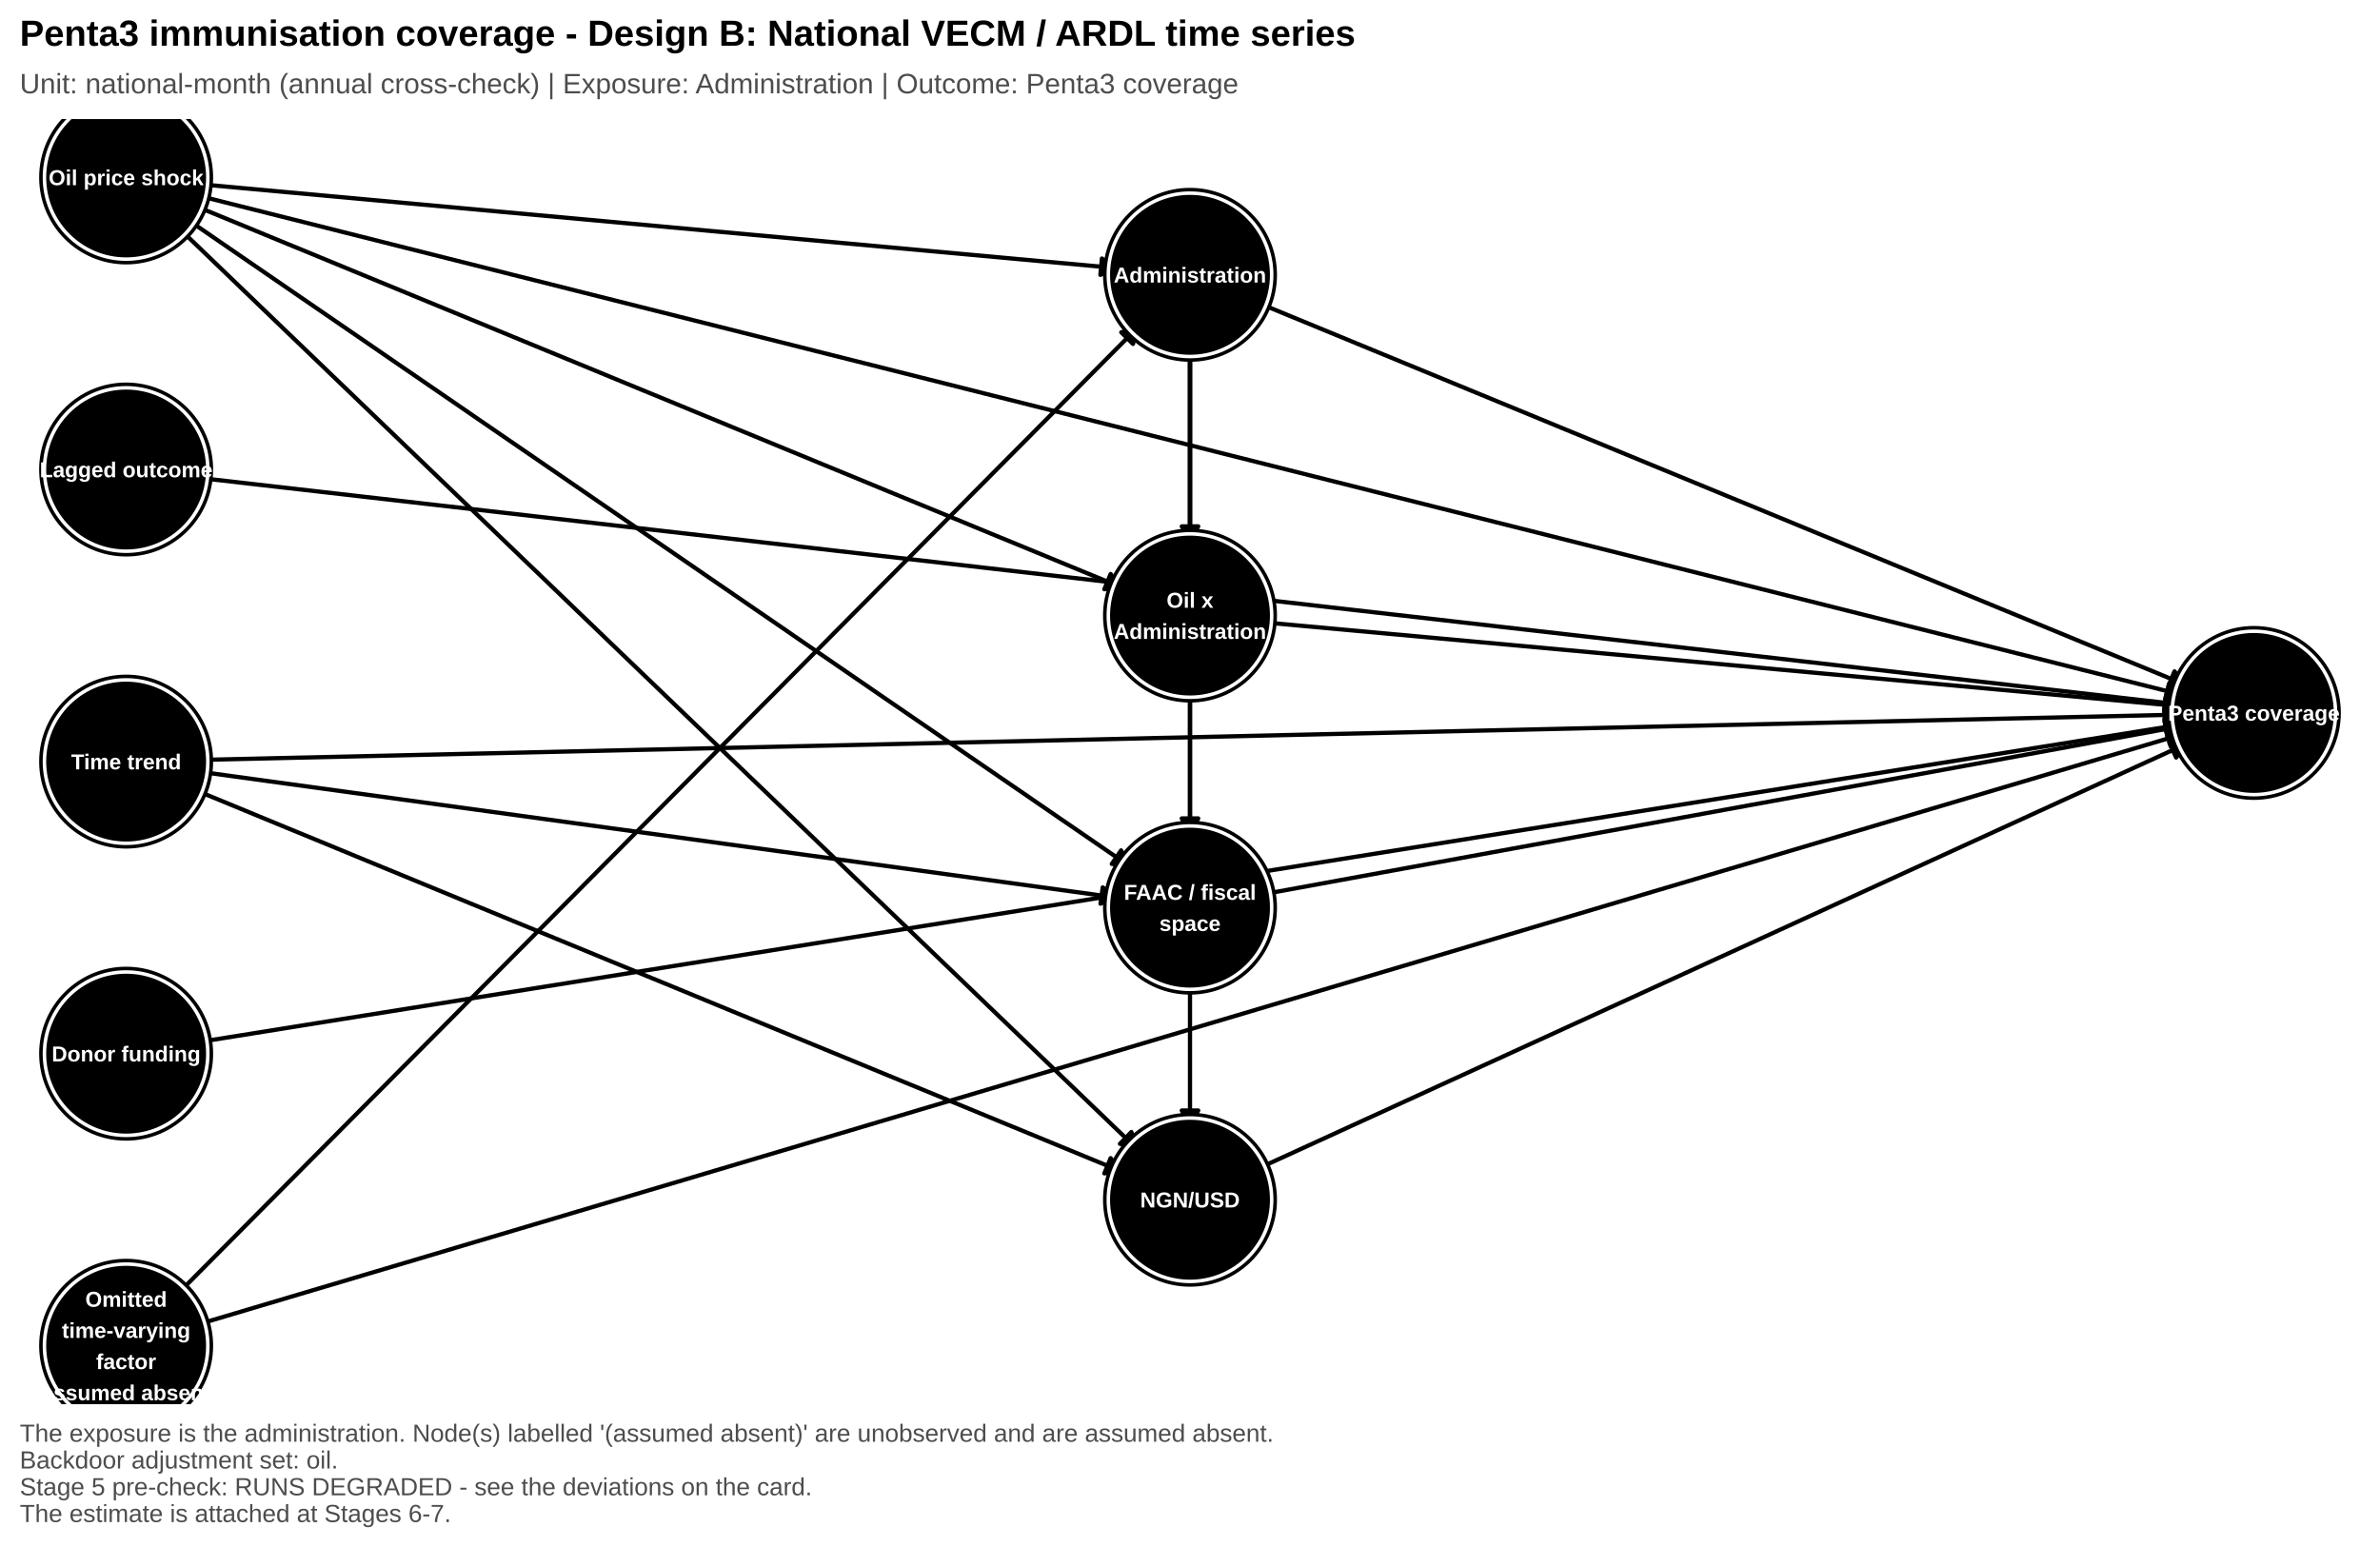
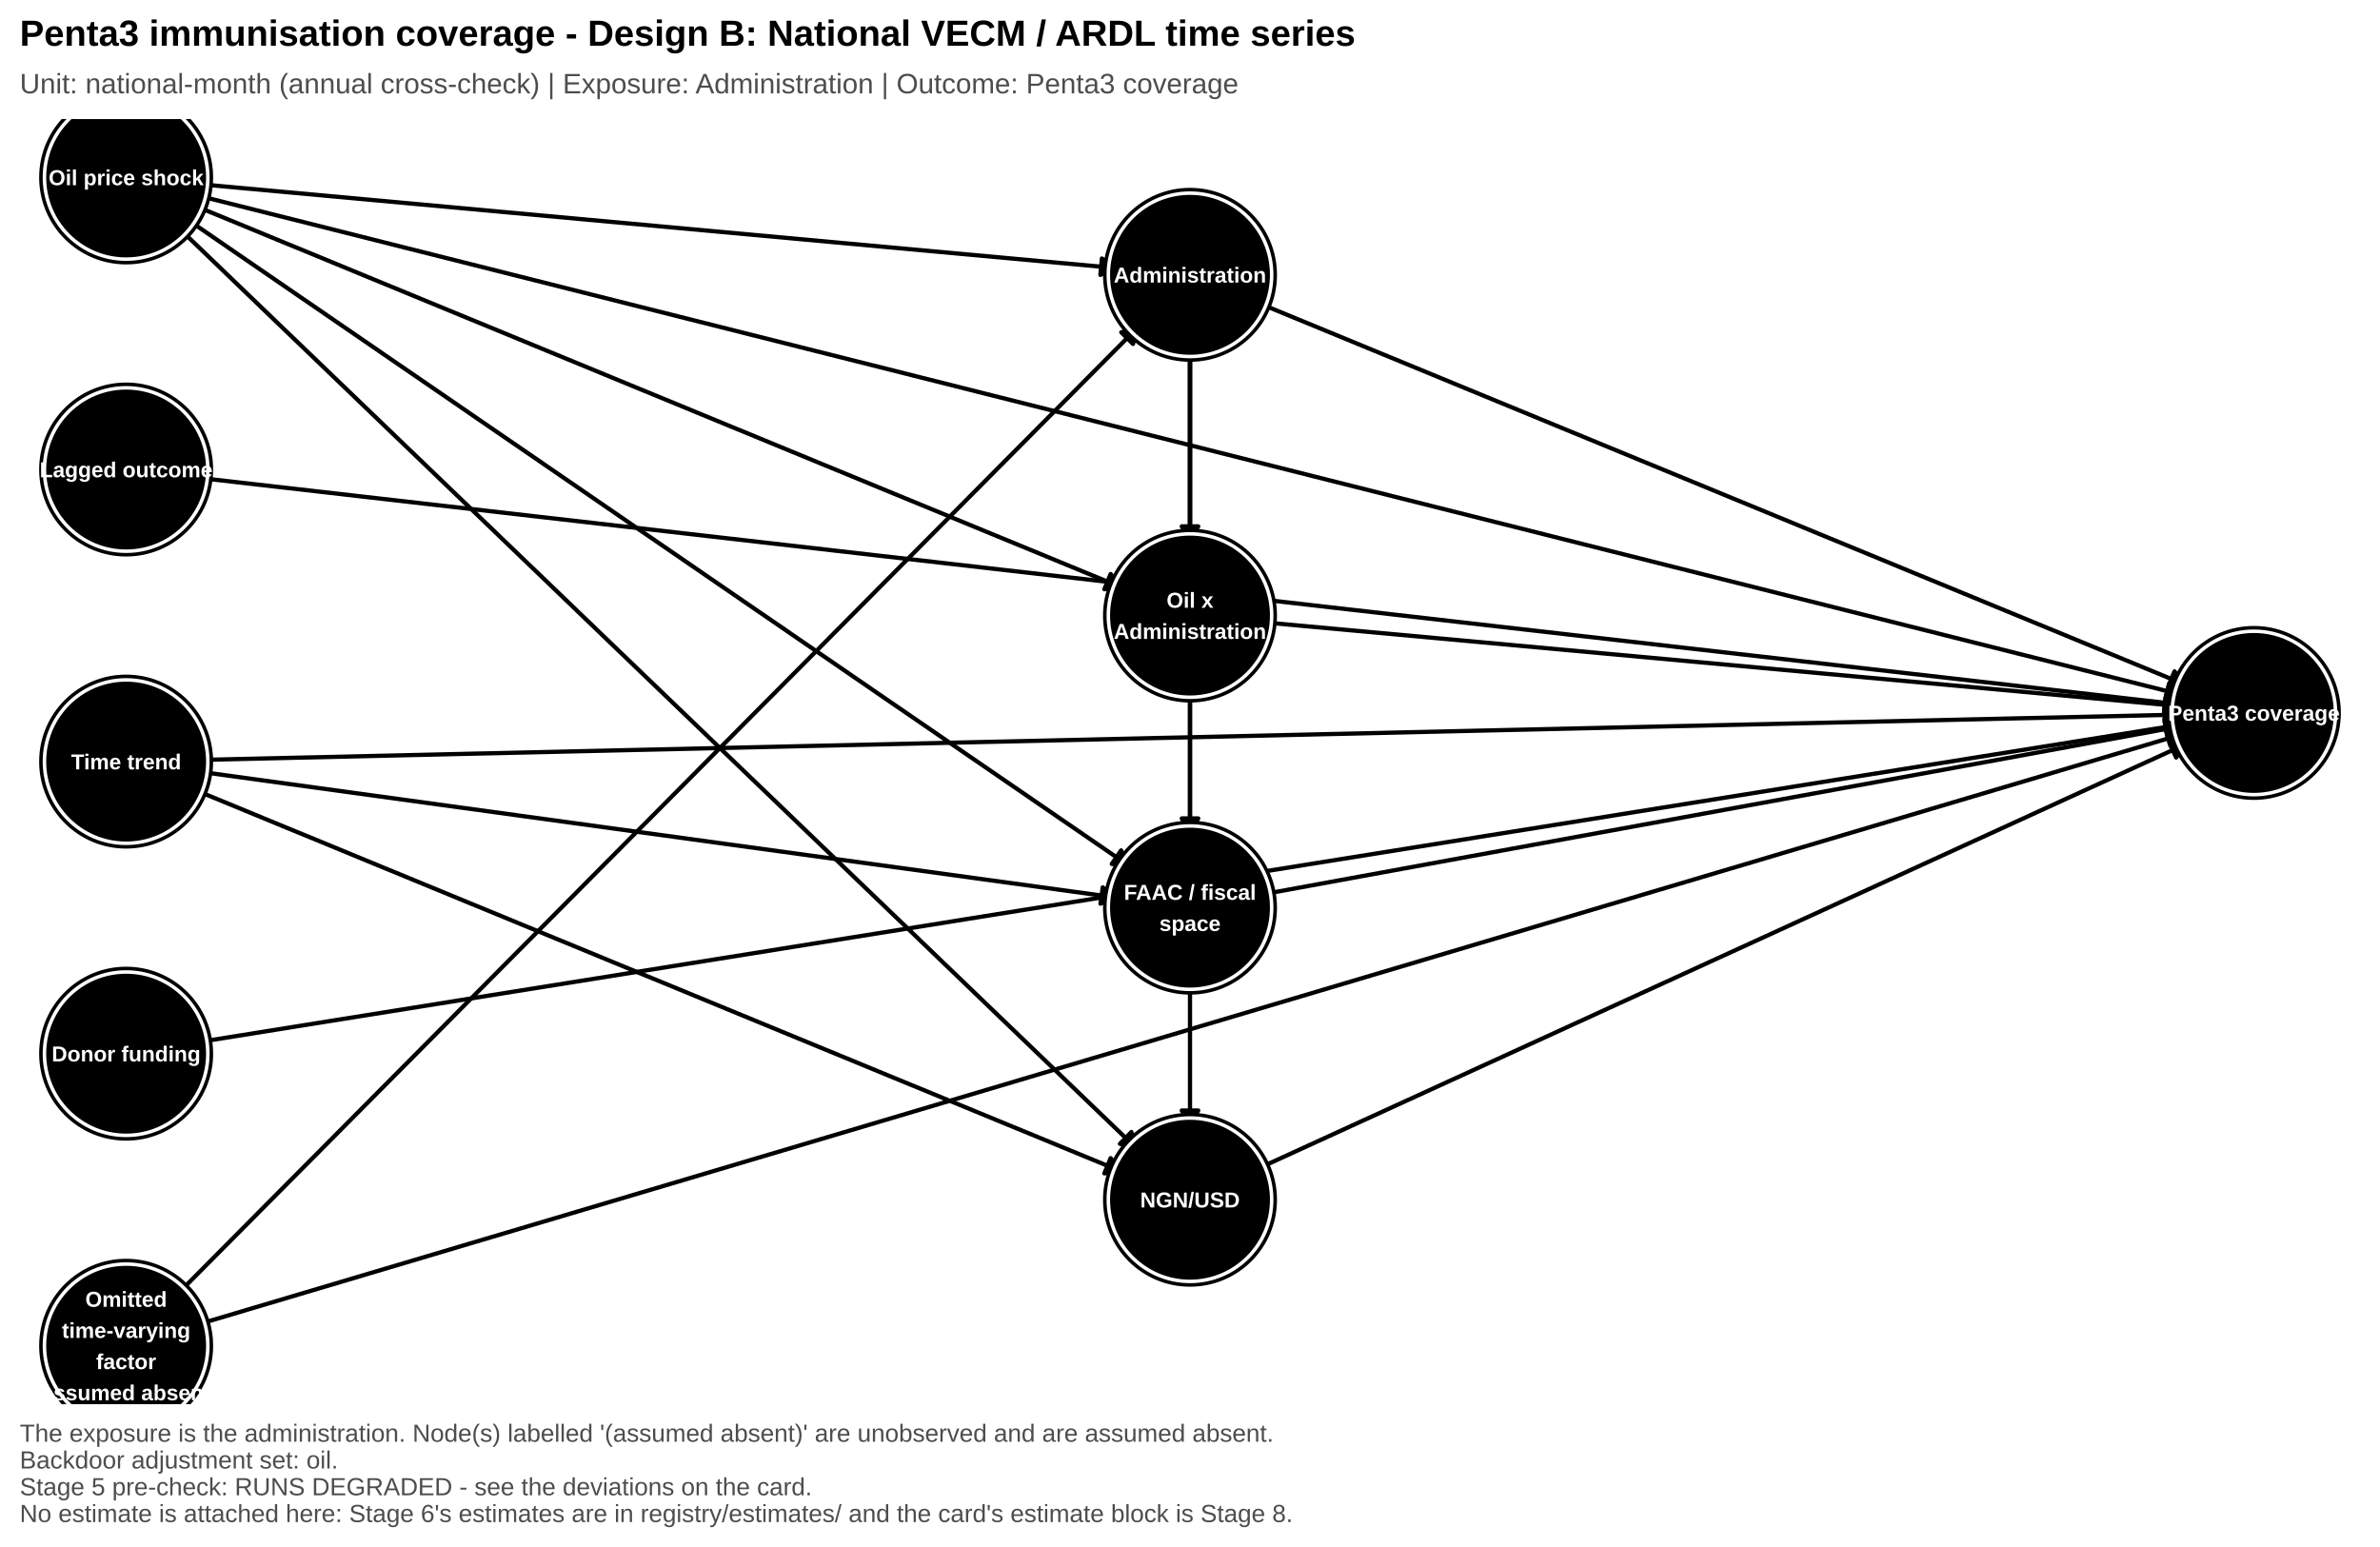
<svg xmlns="http://www.w3.org/2000/svg" width="720.00pt" height="468.00pt" viewBox="0 0 720.00 468.00">
  <g class="svglite">
    <defs>
      <style type="text/css">
    .svglite line, .svglite polyline, .svglite polygon, .svglite path, .svglite rect, .svglite circle {
      fill: none;
      stroke: #000000;
      stroke-linecap: round;
      stroke-linejoin: round;
      stroke-miterlimit: 10.00;
    }
    .svglite text {
      white-space: pre;
    }
    .svglite g.glyphgroup path {
      fill: inherit;
      stroke: none;
    }
  </style>
    </defs>
    <rect width="100%" height="100%" style="stroke: none; fill: #FFFFFF;" />
    <defs>
      <clipPath id="cpMC4wMHw3MjAuMDB8MC4wMHw0NjguMDA=">
        <rect x="0.00" y="0.00" width="720.00" height="468.00" />
      </clipPath>
    </defs>
    <g clip-path="url(#cpMC4wMHw3MjAuMDB8MC4wMHw0NjguMDA=)">
      <rect x="0.00" y="-0" width="720.00" height="468.00" style="stroke-width: 1.16; stroke: none; fill: #FFFFFF;" />
    </g>
    <defs>
      <clipPath id="cpNS45OHw3MTQuMDJ8MzYuMDF8NDI0Ljgw">
        <rect x="5.98" y="36.01" width="708.04" height="388.78" />
      </clipPath>
    </defs>
    <g clip-path="url(#cpNS45OHw3MTQuMDJ8MzYuMDF8NDI0Ljgw)">
      <polyline points="380.97,91.77 382.76,92.51 386.01,93.85 389.26,95.19 392.51,96.53 395.76,97.86 399.01,99.20 402.26,100.54 405.51,101.88 408.76,103.22 412.01,104.56 415.27,105.90 418.52,107.24 421.77,108.57 425.02,109.91 428.27,111.25 431.52,112.59 434.77,113.93 438.02,115.27 441.27,116.61 444.52,117.95 447.77,119.28 451.03,120.62 454.28,121.96 457.53,123.30 460.78,124.64 464.03,125.98 467.28,127.32 470.53,128.66 473.78,130.00 477.03,131.33 480.28,132.67 483.53,134.01 486.78,135.35 490.04,136.69 493.29,138.03 496.54,139.37 499.79,140.71 503.04,142.04 506.29,143.38 509.54,144.72 512.79,146.06 516.04,147.40 519.29,148.74 522.54,150.08 525.80,151.42 529.05,152.75 532.30,154.09 535.55,155.43 538.80,156.77 542.05,158.11 545.30,159.45 548.55,160.79 551.80,162.13 555.05,163.46 558.30,164.80 561.56,166.14 564.81,167.48 568.06,168.82 571.31,170.16 574.56,171.50 577.81,172.84 581.06,174.18 584.31,175.51 587.56,176.85 590.81,178.19 594.06,179.53 597.32,180.87 600.57,182.21 603.82,183.55 607.07,184.89 610.32,186.22 613.57,187.56 616.82,188.90 620.07,190.24 623.32,191.58 626.57,192.92 629.82,194.26 633.08,195.60 636.33,196.93 639.58,198.27 642.83,199.61 646.08,200.95 649.33,202.29 652.58,203.63 655.83,204.97 659.08,206.31 660.87,207.04 " style="stroke-width: 1.28; stroke-linecap: butt;" />
      <polygon points="655.93,207.70 660.87,207.04 657.83,203.10 " style="stroke-width: 1.28; stroke-linecap: butt; fill: #000000;" />
      <polyline points="360.00,105.81 360.00,106.34 360.00,108.28 360.00,110.21 360.00,112.14 360.00,114.08 360.00,116.01 360.00,117.95 360.00,119.88 360.00,121.81 360.00,123.75 360.00,125.68 360.00,127.62 360.00,129.55 360.00,131.48 360.00,133.42 360.00,135.35 360.00,137.28 360.00,139.22 360.00,141.15 360.00,143.09 360.00,145.02 360.00,146.95 360.00,148.89 360.00,150.82 360.00,152.75 360.00,154.69 360.00,156.62 360.00,158.56 360.00,160.49 360.00,162.42 360.00,164.36 360.00,166.29 360.00,168.22 360.00,170.16 360.00,172.09 360.00,174.03 360.00,175.96 360.00,177.89 360.00,179.83 360.00,181.76 360.00,183.70 360.00,185.63 360.00,187.56 360.00,189.50 360.00,191.43 360.00,193.36 360.00,195.30 360.00,197.23 360.00,199.17 360.00,201.10 360.00,203.03 360.00,204.97 360.00,206.90 360.00,208.83 360.00,210.77 360.00,212.70 360.00,214.64 360.00,216.57 360.00,218.50 360.00,220.44 360.00,222.37 360.00,224.31 360.00,226.24 360.00,228.17 360.00,230.11 360.00,232.04 360.00,233.97 360.00,235.91 360.00,237.84 360.00,239.78 360.00,241.71 360.00,243.64 360.00,245.58 360.00,247.51 360.00,249.44 360.00,251.38 360.00,251.91 " style="stroke-width: 1.28; stroke-linecap: butt;" />
      <polygon points="357.51,247.59 360.00,251.91 362.49,247.59 " style="stroke-width: 1.28; stroke-linecap: butt; fill: #000000;" />
      <polyline points="360.00,105.81 360.00,108.57 360.00,111.40 360.00,114.23 360.00,117.05 360.00,119.88 360.00,122.71 360.00,125.53 360.00,128.36 360.00,131.19 360.00,134.01 360.00,136.84 360.00,139.66 360.00,142.49 360.00,145.32 360.00,148.14 360.00,150.97 360.00,153.80 360.00,156.62 360.00,159.45 360.00,162.27 360.00,165.10 360.00,167.93 360.00,170.75 360.00,173.58 360.00,176.41 360.00,179.23 360.00,182.06 360.00,184.89 360.00,187.71 360.00,190.54 360.00,193.36 360.00,196.19 360.00,199.02 360.00,201.84 360.00,204.67 360.00,207.50 360.00,210.32 360.00,213.15 360.00,215.98 360.00,218.80 360.00,221.63 360.00,224.45 360.00,227.28 360.00,230.11 360.00,232.93 360.00,235.76 360.00,238.59 360.00,241.41 360.00,244.24 360.00,247.06 360.00,249.89 360.00,252.72 360.00,255.54 360.00,258.37 360.00,261.20 360.00,264.02 360.00,266.85 360.00,269.68 360.00,272.50 360.00,275.33 360.00,278.15 360.00,280.98 360.00,283.81 360.00,286.63 360.00,289.46 360.00,292.29 360.00,295.11 360.00,297.94 360.00,300.77 360.00,303.59 360.00,306.42 360.00,309.24 360.00,312.07 360.00,314.90 360.00,317.72 360.00,320.55 360.00,323.38 360.00,326.20 360.00,329.03 360.00,331.85 360.00,334.68 360.00,337.51 360.00,340.27 " style="stroke-width: 1.28; stroke-linecap: butt;" />
      <polygon points="357.51,335.95 360.00,340.27 362.49,335.95 " style="stroke-width: 1.28; stroke-linecap: butt; fill: #000000;" />
      <polyline points="360.00,105.81 360.00,106.05 360.00,107.09 360.00,108.13 360.00,109.17 360.00,110.21 360.00,111.25 360.00,112.29 360.00,113.33 360.00,114.38 360.00,115.42 360.00,116.46 360.00,117.50 360.00,118.54 360.00,119.58 360.00,120.62 360.00,121.66 360.00,122.71 360.00,123.75 360.00,124.79 360.00,125.83 360.00,126.87 360.00,127.91 360.00,128.95 360.00,130.00 360.00,131.04 360.00,132.08 360.00,133.12 360.00,134.16 360.00,135.20 360.00,136.24 360.00,137.28 360.00,138.33 360.00,139.37 360.00,140.41 360.00,141.45 360.00,142.49 360.00,143.53 360.00,144.57 360.00,145.61 360.00,146.66 360.00,147.70 360.00,148.74 360.00,149.78 360.00,150.82 360.00,151.86 360.00,152.90 360.00,153.94 360.00,154.99 360.00,156.03 360.00,157.07 360.00,158.11 360.00,159.15 360.00,160.19 360.00,161.23 360.00,162.27 360.00,163.32 360.00,163.55 " style="stroke-width: 1.28; stroke-linecap: butt;" />
      <polygon points="357.51,159.23 360.00,163.55 362.49,159.23 " style="stroke-width: 1.28; stroke-linecap: butt; fill: #000000;" />
      <polyline points="60.55,315.18 64.17,314.60 70.67,313.56 77.17,312.52 83.67,311.48 90.18,310.43 96.68,309.39 103.18,308.35 109.68,307.31 116.18,306.27 122.68,305.23 129.19,304.19 135.69,303.15 142.19,302.10 148.69,301.06 155.19,300.02 161.70,298.98 168.20,297.94 174.70,296.90 181.20,295.86 187.70,294.82 194.20,293.77 200.71,292.73 207.21,291.69 213.71,290.65 220.21,289.61 226.71,288.57 233.22,287.53 239.72,286.48 246.22,285.44 252.72,284.40 259.22,283.36 265.72,282.32 272.23,281.28 278.73,280.24 285.23,279.20 291.73,278.15 298.23,277.11 304.73,276.07 311.24,275.03 317.74,273.99 324.24,272.95 330.74,271.91 337.24,270.87 343.75,269.82 350.25,268.78 356.75,267.74 363.25,266.70 369.75,265.66 376.25,264.62 382.76,263.58 389.26,262.54 395.76,261.49 402.26,260.45 408.76,259.41 415.27,258.37 421.77,257.33 428.27,256.29 434.77,255.25 441.27,254.21 447.77,253.16 454.28,252.12 460.78,251.08 467.28,250.04 473.78,249.00 480.28,247.96 486.78,246.92 493.29,245.87 499.79,244.83 506.29,243.79 512.79,242.75 519.29,241.71 525.80,240.67 532.30,239.63 538.80,238.59 545.30,237.54 551.80,236.50 558.30,235.46 564.81,234.42 571.31,233.38 577.81,232.34 584.31,231.30 590.81,230.26 597.32,229.21 603.82,228.17 610.32,227.13 616.82,226.09 623.32,225.05 629.82,224.01 636.33,222.97 642.83,221.93 649.33,220.88 655.83,219.84 659.45,219.26 " style="stroke-width: 1.28; stroke-linecap: butt;" />
      <polygon points="655.58,222.41 659.45,219.26 654.79,217.49 " style="stroke-width: 1.28; stroke-linecap: butt; fill: #000000;" />
      <polyline points="382.31,270.50 382.76,270.42 386.01,269.82 389.26,269.23 392.51,268.63 395.76,268.04 399.01,267.44 402.26,266.85 405.51,266.25 408.76,265.66 412.01,265.06 415.27,264.47 418.52,263.87 421.77,263.28 425.02,262.68 428.27,262.09 431.52,261.49 434.77,260.90 438.02,260.30 441.27,259.71 444.52,259.11 447.77,258.52 451.03,257.92 454.28,257.33 457.53,256.73 460.78,256.14 464.03,255.54 467.28,254.95 470.53,254.35 473.78,253.76 477.03,253.16 480.28,252.57 483.53,251.97 486.78,251.38 490.04,250.78 493.29,250.19 496.54,249.59 499.79,249.00 503.04,248.40 506.29,247.81 509.54,247.21 512.79,246.62 516.04,246.02 519.29,245.43 522.54,244.83 525.80,244.24 529.05,243.64 532.30,243.05 535.55,242.45 538.80,241.86 542.05,241.26 545.30,240.67 548.55,240.07 551.80,239.48 555.05,238.88 558.30,238.29 561.56,237.69 564.81,237.10 568.06,236.50 571.31,235.91 574.56,235.31 577.81,234.72 581.06,234.12 584.31,233.53 587.56,232.93 590.81,232.34 594.06,231.74 597.32,231.15 600.57,230.55 603.82,229.96 607.07,229.36 610.32,228.77 613.57,228.17 616.82,227.58 620.07,226.98 623.32,226.39 626.57,225.79 629.82,225.20 633.08,224.60 636.33,224.01 639.58,223.41 642.83,222.82 646.08,222.22 649.33,221.63 652.58,221.03 655.83,220.44 659.08,219.84 659.53,219.76 " style="stroke-width: 1.28; stroke-linecap: butt;" />
      <polygon points="655.74,222.99 659.53,219.76 654.84,218.09 " style="stroke-width: 1.28; stroke-linecap: butt; fill: #000000;" />
      <polyline points="380.62,353.51 382.76,352.53 386.01,351.04 389.26,349.56 392.51,348.07 395.76,346.58 399.01,345.09 402.26,343.61 405.51,342.12 408.76,340.63 412.01,339.14 415.27,337.66 418.52,336.17 421.77,334.68 425.02,333.19 428.27,331.71 431.52,330.22 434.77,328.73 438.02,327.24 441.27,325.76 444.52,324.27 447.77,322.78 451.03,321.29 454.28,319.81 457.53,318.32 460.78,316.83 464.03,315.34 467.28,313.86 470.53,312.37 473.78,310.88 477.03,309.39 480.28,307.91 483.53,306.42 486.78,304.93 490.04,303.44 493.29,301.96 496.54,300.47 499.79,298.98 503.04,297.49 506.29,296.01 509.54,294.52 512.79,293.03 516.04,291.54 519.29,290.05 522.54,288.57 525.80,287.08 529.05,285.59 532.30,284.10 535.55,282.62 538.80,281.13 542.05,279.64 545.30,278.15 548.55,276.67 551.80,275.18 555.05,273.69 558.30,272.20 561.56,270.72 564.81,269.23 568.06,267.74 571.31,266.25 574.56,264.77 577.81,263.28 581.06,261.79 584.31,260.30 587.56,258.82 590.81,257.33 594.06,255.84 597.32,254.35 600.57,252.87 603.82,251.38 607.07,249.89 610.32,248.40 613.57,246.92 616.82,245.43 620.07,243.94 623.32,242.45 626.57,240.97 629.82,239.48 633.08,237.99 636.33,236.50 639.58,235.02 642.83,233.53 646.08,232.04 649.33,230.55 652.58,229.07 655.83,227.58 659.08,226.09 661.22,225.11 " style="stroke-width: 1.28; stroke-linecap: butt;" />
      <polygon points="658.33,229.17 661.22,225.11 656.26,224.64 " style="stroke-width: 1.28; stroke-linecap: butt; fill: #000000;" />
      <polyline points="60.69,144.62 64.17,145.02 70.67,145.76 77.17,146.51 83.67,147.25 90.18,147.99 96.68,148.74 103.18,149.48 109.68,150.23 116.18,150.97 122.68,151.71 129.19,152.46 135.69,153.20 142.19,153.94 148.69,154.69 155.19,155.43 161.70,156.18 168.20,156.92 174.70,157.66 181.20,158.41 187.70,159.15 194.20,159.89 200.71,160.64 207.21,161.38 213.71,162.13 220.21,162.87 226.71,163.61 233.22,164.36 239.72,165.10 246.22,165.84 252.72,166.59 259.22,167.33 265.72,168.08 272.23,168.82 278.73,169.56 285.23,170.31 291.73,171.05 298.23,171.80 304.73,172.54 311.24,173.28 317.74,174.03 324.24,174.77 330.74,175.51 337.24,176.26 343.75,177.00 350.25,177.75 356.75,178.49 363.25,179.23 369.75,179.98 376.25,180.72 382.76,181.46 389.26,182.21 395.76,182.95 402.26,183.70 408.76,184.44 415.27,185.18 421.77,185.93 428.27,186.67 434.77,187.41 441.27,188.16 447.77,188.90 454.28,189.65 460.78,190.39 467.28,191.13 473.78,191.88 480.28,192.62 486.78,193.36 493.29,194.11 499.79,194.85 506.29,195.60 512.79,196.34 519.29,197.08 525.80,197.83 532.30,198.57 538.80,199.31 545.30,200.06 551.80,200.80 558.30,201.55 564.81,202.29 571.31,203.03 577.81,203.78 584.31,204.52 590.81,205.26 597.32,206.01 603.82,206.75 610.32,207.50 616.82,208.24 623.32,208.98 629.82,209.73 636.33,210.47 642.83,211.22 649.33,211.96 655.83,212.70 659.31,213.10 " style="stroke-width: 1.28; stroke-linecap: butt;" />
      <polygon points="654.74,215.08 659.31,213.10 655.31,210.14 " style="stroke-width: 1.28; stroke-linecap: butt; fill: #000000;" />
      <polyline points="60.15,59.22 64.17,60.23 70.67,61.87 77.17,63.50 83.67,65.14 90.18,66.77 96.68,68.41 103.18,70.05 109.68,71.68 116.18,73.32 122.68,74.96 129.19,76.59 135.69,78.23 142.19,79.86 148.69,81.50 155.19,83.14 161.70,84.77 168.20,86.41 174.70,88.05 181.20,89.68 187.70,91.32 194.20,92.96 200.71,94.59 207.21,96.23 213.71,97.86 220.21,99.50 226.71,101.14 233.22,102.77 239.72,104.41 246.22,106.05 252.72,107.68 259.22,109.32 265.72,110.95 272.23,112.59 278.73,114.23 285.23,115.86 291.73,117.50 298.23,119.14 304.73,120.77 311.24,122.41 317.74,124.04 324.24,125.68 330.74,127.32 337.24,128.95 343.75,130.59 350.25,132.23 356.75,133.86 363.25,135.50 369.75,137.14 376.25,138.77 382.76,140.41 389.26,142.04 395.76,143.68 402.26,145.32 408.76,146.95 415.27,148.59 421.77,150.23 428.27,151.86 434.77,153.50 441.27,155.13 447.77,156.77 454.28,158.41 460.78,160.04 467.28,161.68 473.78,163.32 480.28,164.95 486.78,166.59 493.29,168.22 499.79,169.86 506.29,171.50 512.79,173.13 519.29,174.77 525.80,176.41 532.30,178.04 538.80,179.68 545.30,181.32 551.80,182.95 558.30,184.59 564.81,186.22 571.31,187.86 577.81,189.50 584.31,191.13 590.81,192.77 597.32,194.41 603.82,196.04 610.32,197.68 616.82,199.31 623.32,200.95 629.82,202.59 636.33,204.22 642.83,205.86 649.33,207.50 655.83,209.13 659.85,210.14 " style="stroke-width: 1.28; stroke-linecap: butt;" />
      <polygon points="655.06,211.51 659.85,210.14 656.27,206.67 " style="stroke-width: 1.28; stroke-linecap: butt; fill: #000000;" />
      <polyline points="60.74,55.75 60.92,55.77 64.17,56.06 67.42,56.36 70.67,56.66 73.92,56.96 77.17,57.25 80.42,57.55 83.67,57.85 86.92,58.15 90.18,58.44 93.43,58.74 96.68,59.04 99.93,59.34 103.18,59.63 106.43,59.93 109.68,60.23 112.93,60.53 116.18,60.82 119.43,61.12 122.68,61.42 125.94,61.72 129.19,62.01 132.44,62.31 135.69,62.61 138.94,62.91 142.19,63.20 145.44,63.50 148.69,63.80 151.94,64.10 155.19,64.39 158.44,64.69 161.70,64.99 164.95,65.29 168.20,65.58 171.45,65.88 174.70,66.18 177.95,66.48 181.20,66.77 184.45,67.07 187.70,67.37 190.95,67.67 194.20,67.96 197.46,68.26 200.71,68.56 203.96,68.86 207.21,69.15 210.46,69.45 213.71,69.75 216.96,70.05 220.21,70.34 223.46,70.64 226.71,70.94 229.96,71.24 233.22,71.53 236.47,71.83 239.72,72.13 242.97,72.43 246.22,72.72 249.47,73.02 252.72,73.32 255.97,73.62 259.22,73.91 262.47,74.21 265.72,74.51 268.97,74.81 272.23,75.10 275.48,75.40 278.73,75.70 281.98,76.00 285.23,76.29 288.48,76.59 291.73,76.89 294.98,77.19 298.23,77.48 301.48,77.78 304.73,78.08 307.99,78.38 311.24,78.67 314.49,78.97 317.74,79.27 320.99,79.57 324.24,79.86 327.49,80.16 330.74,80.46 333.99,80.76 337.24,81.05 337.42,81.07 " style="stroke-width: 1.28; stroke-linecap: butt;" />
      <polygon points="332.89,83.16 337.42,81.07 333.35,78.20 " style="stroke-width: 1.28; stroke-linecap: butt; fill: #000000;" />
      <polyline points="56.86,66.52 57.67,67.07 60.92,69.30 64.17,71.53 67.42,73.77 70.67,76.00 73.92,78.23 77.17,80.46 80.42,82.69 83.67,84.92 86.92,87.15 90.18,89.39 93.43,91.62 96.68,93.85 99.93,96.08 103.18,98.31 106.43,100.54 109.68,102.77 112.93,105.00 116.18,107.24 119.43,109.47 122.68,111.70 125.94,113.93 129.19,116.16 132.44,118.39 135.69,120.62 138.94,122.85 142.19,125.09 145.44,127.32 148.69,129.55 151.94,131.78 155.19,134.01 158.44,136.24 161.70,138.47 164.95,140.71 168.20,142.94 171.45,145.17 174.70,147.40 177.95,149.63 181.20,151.86 184.45,154.09 187.70,156.32 190.95,158.56 194.20,160.79 197.46,163.02 200.71,165.25 203.96,167.48 207.21,169.71 210.46,171.94 213.71,174.18 216.96,176.41 220.21,178.64 223.46,180.87 226.71,183.10 229.96,185.33 233.22,187.56 236.47,189.79 239.72,192.03 242.97,194.26 246.22,196.49 249.47,198.72 252.72,200.95 255.97,203.18 259.22,205.41 262.47,207.64 265.72,209.88 268.97,212.11 272.23,214.34 275.48,216.57 278.73,218.80 281.98,221.03 285.23,223.26 288.48,225.50 291.73,227.73 294.98,229.96 298.23,232.19 301.48,234.42 304.73,236.65 307.99,238.88 311.24,241.11 314.49,243.35 317.74,245.58 320.99,247.81 324.24,250.04 327.49,252.27 330.74,254.50 333.99,256.73 337.24,258.97 340.49,261.20 341.30,261.75 " style="stroke-width: 1.28; stroke-linecap: butt;" />
      <polygon points="336.34,261.36 341.30,261.75 339.16,257.26 " style="stroke-width: 1.28; stroke-linecap: butt; fill: #000000;" />
      <polyline points="54.51,69.40 57.67,72.43 60.92,75.55 64.17,78.67 67.42,81.80 70.67,84.92 73.92,88.05 77.17,91.17 80.42,94.29 83.67,97.42 86.92,100.54 90.18,103.67 93.43,106.79 96.68,109.91 99.93,113.04 103.18,116.16 106.43,119.28 109.68,122.41 112.93,125.53 116.18,128.66 119.43,131.78 122.68,134.90 125.94,138.03 129.19,141.15 132.44,144.28 135.69,147.40 138.94,150.52 142.19,153.65 145.44,156.77 148.69,159.89 151.94,163.02 155.19,166.14 158.44,169.27 161.70,172.39 164.95,175.51 168.20,178.64 171.45,181.76 174.70,184.89 177.95,188.01 181.20,191.13 184.45,194.26 187.70,197.38 190.95,200.50 194.20,203.63 197.46,206.75 200.71,209.88 203.96,213.00 207.21,216.12 210.46,219.25 213.71,222.37 216.96,225.50 220.21,228.62 223.46,231.74 226.71,234.87 229.96,237.99 233.22,241.11 236.47,244.24 239.72,247.36 242.97,250.49 246.22,253.61 249.47,256.73 252.72,259.86 255.97,262.98 259.22,266.11 262.47,269.23 265.72,272.35 268.97,275.48 272.23,278.60 275.48,281.72 278.73,284.85 281.98,287.97 285.23,291.10 288.48,294.22 291.73,297.34 294.98,300.47 298.23,303.59 301.48,306.72 304.73,309.84 307.99,312.96 311.24,316.09 314.49,319.21 317.74,322.33 320.99,325.46 324.24,328.58 327.49,331.71 330.74,334.83 333.99,337.95 337.24,341.08 340.49,344.20 343.65,347.23 " style="stroke-width: 1.28; stroke-linecap: butt;" />
      <polygon points="338.81,346.04 343.65,347.23 342.26,342.45 " style="stroke-width: 1.28; stroke-linecap: butt; fill: #000000;" />
      <polyline points="59.13,62.32 60.92,63.06 64.17,64.39 67.42,65.73 70.67,67.07 73.92,68.41 77.17,69.75 80.42,71.09 83.67,72.43 86.92,73.77 90.18,75.10 93.43,76.44 96.68,77.78 99.93,79.12 103.18,80.46 106.43,81.80 109.68,83.14 112.93,84.48 116.18,85.81 119.43,87.15 122.68,88.49 125.94,89.83 129.19,91.17 132.44,92.51 135.69,93.85 138.94,95.19 142.19,96.53 145.44,97.86 148.69,99.20 151.94,100.54 155.19,101.88 158.44,103.22 161.70,104.56 164.95,105.90 168.20,107.24 171.45,108.57 174.70,109.91 177.95,111.25 181.20,112.59 184.45,113.93 187.70,115.27 190.95,116.61 194.20,117.95 197.46,119.28 200.71,120.62 203.96,121.96 207.21,123.30 210.46,124.64 213.71,125.98 216.96,127.32 220.21,128.66 223.46,130.00 226.71,131.33 229.96,132.67 233.22,134.01 236.47,135.35 239.72,136.69 242.97,138.03 246.22,139.37 249.47,140.71 252.72,142.04 255.97,143.38 259.22,144.72 262.47,146.06 265.72,147.40 268.97,148.74 272.23,150.08 275.48,151.42 278.73,152.75 281.98,154.09 285.23,155.43 288.48,156.77 291.73,158.11 294.98,159.45 298.23,160.79 301.48,162.13 304.73,163.46 307.99,164.80 311.24,166.14 314.49,167.48 317.74,168.82 320.99,170.16 324.24,171.50 327.49,172.84 330.74,174.18 333.99,175.51 337.24,176.85 339.03,177.59 " style="stroke-width: 1.28; stroke-linecap: butt;" />
      <polygon points="334.09,178.25 339.03,177.59 335.99,173.64 " style="stroke-width: 1.28; stroke-linecap: butt; fill: #000000;" />
      <polyline points="382.58,188.29 382.76,188.31 386.01,188.60 389.26,188.90 392.51,189.20 395.76,189.50 399.01,189.79 402.26,190.09 405.51,190.39 408.76,190.69 412.01,190.98 415.27,191.28 418.52,191.58 421.77,191.88 425.02,192.17 428.27,192.47 431.52,192.77 434.77,193.07 438.02,193.36 441.27,193.66 444.52,193.96 447.77,194.26 451.03,194.55 454.28,194.85 457.53,195.15 460.78,195.45 464.03,195.74 467.28,196.04 470.53,196.34 473.78,196.64 477.03,196.93 480.28,197.23 483.53,197.53 486.78,197.83 490.04,198.12 493.29,198.42 496.54,198.72 499.79,199.02 503.04,199.31 506.29,199.61 509.54,199.91 512.79,200.21 516.04,200.50 519.29,200.80 522.54,201.10 525.80,201.40 529.05,201.69 532.30,201.99 535.55,202.29 538.80,202.59 542.05,202.88 545.30,203.18 548.55,203.48 551.80,203.78 555.05,204.07 558.30,204.37 561.56,204.67 564.81,204.97 568.06,205.26 571.31,205.56 574.56,205.86 577.81,206.16 581.06,206.45 584.31,206.75 587.56,207.05 590.81,207.35 594.06,207.64 597.32,207.94 600.57,208.24 603.82,208.54 607.07,208.83 610.32,209.13 613.57,209.43 616.82,209.73 620.07,210.03 623.32,210.32 626.57,210.62 629.82,210.92 633.08,211.22 636.33,211.51 639.58,211.81 642.83,212.11 646.08,212.41 649.33,212.70 652.58,213.00 655.83,213.30 659.08,213.60 659.26,213.61 " style="stroke-width: 1.28; stroke-linecap: butt;" />
      <polygon points="654.73,215.70 659.26,213.61 655.19,210.74 " style="stroke-width: 1.28; stroke-linecap: butt; fill: #000000;" />
      <polyline points="60.83,229.89 64.17,229.81 70.67,229.66 77.17,229.51 83.67,229.36 90.18,229.21 96.68,229.07 103.18,228.92 109.68,228.77 116.18,228.62 122.68,228.47 129.19,228.32 135.69,228.17 142.19,228.02 148.69,227.88 155.19,227.73 161.70,227.58 168.20,227.43 174.70,227.28 181.20,227.13 187.70,226.98 194.20,226.83 200.71,226.69 207.21,226.54 213.71,226.39 220.21,226.24 226.71,226.09 233.22,225.94 239.72,225.79 246.22,225.64 252.72,225.50 259.22,225.35 265.72,225.20 272.23,225.05 278.73,224.90 285.23,224.75 291.73,224.60 298.23,224.45 304.73,224.31 311.24,224.16 317.74,224.01 324.24,223.86 330.74,223.71 337.24,223.56 343.75,223.41 350.25,223.26 356.75,223.12 363.25,222.97 369.75,222.82 376.25,222.67 382.76,222.52 389.26,222.37 395.76,222.22 402.26,222.07 408.76,221.93 415.27,221.78 421.77,221.63 428.27,221.48 434.77,221.33 441.27,221.18 447.77,221.03 454.28,220.88 460.78,220.74 467.28,220.59 473.78,220.44 480.28,220.29 486.78,220.14 493.29,219.99 499.79,219.84 506.29,219.69 512.79,219.55 519.29,219.40 525.80,219.25 532.30,219.10 538.80,218.95 545.30,218.80 551.80,218.65 558.30,218.50 564.81,218.36 571.31,218.21 577.81,218.06 584.31,217.91 590.81,217.76 597.32,217.61 603.82,217.46 610.32,217.31 616.82,217.17 623.32,217.02 629.82,216.87 636.33,216.72 642.83,216.57 649.33,216.42 655.83,216.27 659.17,216.20 " style="stroke-width: 1.28; stroke-linecap: butt;" />
      <polygon points="654.91,218.79 659.17,216.20 654.80,213.81 " style="stroke-width: 1.28; stroke-linecap: butt; fill: #000000;" />
      <polyline points="60.63,233.49 60.92,233.53 64.17,233.97 67.42,234.42 70.67,234.87 73.92,235.31 77.17,235.76 80.42,236.21 83.67,236.65 86.92,237.10 90.18,237.54 93.43,237.99 96.68,238.44 99.93,238.88 103.18,239.33 106.43,239.78 109.68,240.22 112.93,240.67 116.18,241.11 119.43,241.56 122.68,242.01 125.94,242.45 129.19,242.90 132.44,243.35 135.69,243.79 138.94,244.24 142.19,244.68 145.44,245.13 148.69,245.58 151.94,246.02 155.19,246.47 158.44,246.92 161.70,247.36 164.95,247.81 168.20,248.25 171.45,248.70 174.70,249.15 177.95,249.59 181.20,250.04 184.45,250.49 187.70,250.93 190.95,251.38 194.20,251.83 197.46,252.27 200.71,252.72 203.96,253.16 207.21,253.61 210.46,254.06 213.71,254.50 216.96,254.95 220.21,255.40 223.46,255.84 226.71,256.29 229.96,256.73 233.22,257.18 236.47,257.63 239.72,258.07 242.97,258.52 246.22,258.97 249.47,259.41 252.72,259.86 255.97,260.30 259.22,260.75 262.47,261.20 265.72,261.64 268.97,262.09 272.23,262.54 275.48,262.98 278.73,263.43 281.98,263.87 285.23,264.32 288.48,264.77 291.73,265.21 294.98,265.66 298.23,266.11 301.48,266.55 304.73,267.00 307.99,267.44 311.24,267.89 314.49,268.34 317.74,268.78 320.99,269.23 324.24,269.68 327.49,270.12 330.74,270.57 333.99,271.01 337.24,271.46 337.53,271.50 " style="stroke-width: 1.28; stroke-linecap: butt;" />
      <polygon points="332.92,273.38 337.53,271.50 333.60,268.45 " style="stroke-width: 1.28; stroke-linecap: butt; fill: #000000;" />
      <polyline points="59.13,239.04 60.92,239.78 64.17,241.11 67.42,242.45 70.67,243.79 73.92,245.13 77.17,246.47 80.42,247.81 83.67,249.15 86.92,250.49 90.18,251.83 93.43,253.16 96.68,254.50 99.93,255.84 103.18,257.18 106.43,258.52 109.68,259.86 112.93,261.20 116.18,262.54 119.43,263.87 122.68,265.21 125.94,266.55 129.19,267.89 132.44,269.23 135.69,270.57 138.94,271.91 142.19,273.25 145.44,274.58 148.69,275.92 151.94,277.26 155.19,278.60 158.44,279.94 161.70,281.28 164.95,282.62 168.20,283.96 171.45,285.29 174.70,286.63 177.95,287.97 181.20,289.31 184.45,290.65 187.70,291.99 190.95,293.33 194.20,294.67 197.46,296.01 200.71,297.34 203.96,298.68 207.21,300.02 210.46,301.36 213.71,302.70 216.96,304.04 220.21,305.38 223.46,306.72 226.71,308.05 229.96,309.39 233.22,310.73 236.47,312.07 239.72,313.41 242.97,314.75 246.22,316.09 249.47,317.43 252.72,318.76 255.97,320.10 259.22,321.44 262.47,322.78 265.72,324.12 268.97,325.46 272.23,326.80 275.48,328.14 278.73,329.47 281.98,330.81 285.23,332.15 288.48,333.49 291.73,334.83 294.98,336.17 298.23,337.51 301.48,338.85 304.73,340.19 307.99,341.52 311.24,342.86 314.49,344.20 317.74,345.54 320.99,346.88 324.24,348.22 327.49,349.56 330.74,350.90 333.99,352.23 337.24,353.57 339.03,354.31 " style="stroke-width: 1.28; stroke-linecap: butt;" />
      <polygon points="334.09,354.97 339.03,354.31 335.99,350.36 " style="stroke-width: 1.28; stroke-linecap: butt; fill: #000000;" />
      <polyline points="59.90,400.66 64.17,399.39 70.67,397.46 77.17,395.52 83.67,393.59 90.18,391.65 96.68,389.72 103.18,387.79 109.68,385.85 116.18,383.92 122.68,381.99 129.19,380.05 135.69,378.12 142.19,376.18 148.69,374.25 155.19,372.32 161.70,370.38 168.20,368.45 174.70,366.51 181.20,364.58 187.70,362.65 194.20,360.71 200.71,358.78 207.21,356.85 213.71,354.91 220.21,352.98 226.71,351.04 233.22,349.11 239.72,347.18 246.22,345.24 252.72,343.31 259.22,341.38 265.72,339.44 272.23,337.51 278.73,335.57 285.23,333.64 291.73,331.71 298.23,329.77 304.73,327.84 311.24,325.90 317.74,323.97 324.24,322.04 330.74,320.10 337.24,318.17 343.75,316.24 350.25,314.30 356.75,312.37 363.25,310.43 369.75,308.50 376.25,306.57 382.76,304.63 389.26,302.70 395.76,300.77 402.26,298.83 408.76,296.90 415.27,294.96 421.77,293.03 428.27,291.10 434.77,289.16 441.27,287.23 447.77,285.29 454.28,283.36 460.78,281.43 467.28,279.49 473.78,277.56 480.28,275.63 486.78,273.69 493.29,271.76 499.79,269.82 506.29,267.89 512.79,265.96 519.29,264.02 525.80,262.09 532.30,260.16 538.80,258.22 545.30,256.29 551.80,254.35 558.30,252.42 564.81,250.49 571.31,248.55 577.81,246.62 584.31,244.68 590.81,242.75 597.32,240.82 603.82,238.88 610.32,236.95 616.82,235.02 623.32,233.08 629.82,231.15 636.33,229.21 642.83,227.28 649.33,225.35 655.83,223.41 660.10,222.14 " style="stroke-width: 1.28; stroke-linecap: butt;" />
      <polygon points="656.68,225.76 660.10,222.14 655.26,220.99 " style="stroke-width: 1.28; stroke-linecap: butt; fill: #000000;" />
      <polyline points="54.14,391.04 54.42,390.76 57.67,387.49 60.92,384.22 64.17,380.94 67.42,377.67 70.67,374.40 73.92,371.13 77.17,367.85 80.42,364.58 83.67,361.31 86.92,358.04 90.18,354.76 93.43,351.49 96.68,348.22 99.93,344.95 103.18,341.67 106.43,338.40 109.68,335.13 112.93,331.85 116.18,328.58 119.43,325.31 122.68,322.04 125.94,318.76 129.19,315.49 132.44,312.22 135.69,308.95 138.94,305.67 142.19,302.40 145.44,299.13 148.69,295.86 151.94,292.58 155.19,289.31 158.44,286.04 161.70,282.77 164.95,279.49 168.20,276.22 171.45,272.95 174.70,269.68 177.95,266.40 181.20,263.13 184.45,259.86 187.70,256.59 190.95,253.31 194.20,250.04 197.46,246.77 200.71,243.49 203.96,240.22 207.21,236.95 210.46,233.68 213.71,230.40 216.96,227.13 220.21,223.86 223.46,220.59 226.71,217.31 229.96,214.04 233.22,210.77 236.47,207.50 239.72,204.22 242.97,200.95 246.22,197.68 249.47,194.41 252.72,191.13 255.97,187.86 259.22,184.59 262.47,181.32 265.72,178.04 268.97,174.77 272.23,171.50 275.48,168.22 278.73,164.95 281.98,161.68 285.23,158.41 288.48,155.13 291.73,151.86 294.98,148.59 298.23,145.32 301.48,142.04 304.73,138.77 307.99,135.50 311.24,132.23 314.49,128.95 317.74,125.68 320.99,122.41 324.24,119.14 327.49,115.86 330.74,112.59 333.99,109.32 337.24,106.05 340.49,102.77 343.75,99.50 344.02,99.23 " style="stroke-width: 1.28; stroke-linecap: butt;" />
      <polygon points="342.75,104.04 344.02,99.23 339.21,100.53 " style="stroke-width: 1.28; stroke-linecap: butt; fill: #000000;" />
      <circle cx="681.84" cy="215.68" r="25.96" style="stroke-width: 0.71; fill: #000000;" />
      <circle cx="360.00" cy="83.14" r="25.96" style="stroke-width: 0.71; fill: #000000;" />
      <circle cx="38.16" cy="318.76" r="25.96" style="stroke-width: 0.71; fill: #000000;" />
      <circle cx="360.00" cy="274.58" r="25.96" style="stroke-width: 0.71; fill: #000000;" />
      <circle cx="360.00" cy="362.94" r="25.96" style="stroke-width: 0.71; fill: #000000;" />
      <circle cx="38.16" cy="142.04" r="25.96" style="stroke-width: 0.71; fill: #000000;" />
      <circle cx="38.16" cy="53.68" r="25.96" style="stroke-width: 0.71; fill: #000000;" />
      <circle cx="360.00" cy="186.22" r="25.96" style="stroke-width: 0.71; fill: #000000;" />
      <circle cx="38.16" cy="230.40" r="25.96" style="stroke-width: 0.71; fill: #000000;" />
      <circle cx="38.16" cy="407.12" r="25.96" style="stroke-width: 0.71; fill: #000000;" />
      <circle cx="681.84" cy="215.68" r="24.89" style="stroke-width: 0.71; stroke: #FFFFFF; fill: #FFFFFF;" />
      <circle cx="360.00" cy="83.14" r="24.89" style="stroke-width: 0.71; stroke: #FFFFFF; fill: #FFFFFF;" />
      <circle cx="38.16" cy="318.76" r="24.89" style="stroke-width: 0.71; stroke: #FFFFFF; fill: #FFFFFF;" />
      <circle cx="360.00" cy="274.58" r="24.89" style="stroke-width: 0.71; stroke: #FFFFFF; fill: #FFFFFF;" />
      <circle cx="360.00" cy="362.94" r="24.89" style="stroke-width: 0.71; stroke: #FFFFFF; fill: #FFFFFF;" />
      <circle cx="38.16" cy="142.04" r="24.89" style="stroke-width: 0.71; stroke: #FFFFFF; fill: #FFFFFF;" />
      <circle cx="38.16" cy="53.68" r="24.89" style="stroke-width: 0.71; stroke: #FFFFFF; fill: #FFFFFF;" />
      <circle cx="360.00" cy="186.22" r="24.89" style="stroke-width: 0.71; stroke: #FFFFFF; fill: #FFFFFF;" />
      <circle cx="38.16" cy="230.40" r="24.89" style="stroke-width: 0.71; stroke: #FFFFFF; fill: #FFFFFF;" />
      <circle cx="38.16" cy="407.12" r="24.89" style="stroke-width: 0.71; stroke: #FFFFFF; fill: #FFFFFF;" />
      <circle cx="681.84" cy="215.68" r="23.83" style="stroke-width: 0.71; fill: #000000;" />
      <circle cx="360.00" cy="83.14" r="23.83" style="stroke-width: 0.71; fill: #000000;" />
      <circle cx="38.16" cy="318.76" r="23.83" style="stroke-width: 0.71; fill: #000000;" />
      <circle cx="360.00" cy="274.58" r="23.83" style="stroke-width: 0.71; fill: #000000;" />
      <circle cx="360.00" cy="362.94" r="23.83" style="stroke-width: 0.71; fill: #000000;" />
      <circle cx="38.16" cy="142.04" r="23.83" style="stroke-width: 0.71; fill: #000000;" />
      <circle cx="38.16" cy="53.68" r="23.83" style="stroke-width: 0.71; fill: #000000;" />
      <circle cx="360.00" cy="186.22" r="23.83" style="stroke-width: 0.71; fill: #000000;" />
      <circle cx="38.16" cy="230.40" r="23.83" style="stroke-width: 0.71; fill: #000000;" />
      <circle cx="38.16" cy="407.12" r="23.83" style="stroke-width: 0.71; fill: #000000;" />
      <text x="681.84" y="218.02" text-anchor="middle" style="font-size: 6.54px; font-weight: bold;fill: #FFFFFF; font-family: &quot;Arial&quot;;" textLength="51.84px" lengthAdjust="spacingAndGlyphs">Penta3 coverage</text>
      <text x="360.00" y="85.48" text-anchor="middle" style="font-size: 6.54px; font-weight: bold;fill: #FFFFFF; font-family: &quot;Arial&quot;;" textLength="46.05px" lengthAdjust="spacingAndGlyphs">Administration</text>
      <text x="38.16" y="321.10" text-anchor="middle" style="font-size: 6.54px; font-weight: bold;fill: #FFFFFF; font-family: &quot;Arial&quot;;" textLength="44.94px" lengthAdjust="spacingAndGlyphs">Donor funding</text>
      <text x="360.00" y="272.21" text-anchor="middle" style="font-size: 6.54px; font-weight: bold;fill: #FFFFFF; font-family: &quot;Arial&quot;;" textLength="39.89px" lengthAdjust="spacingAndGlyphs">FAAC / fiscal</text>
      <text x="360.00" y="281.64" text-anchor="middle" style="font-size: 6.54px; font-weight: bold;fill: #FFFFFF; font-family: &quot;Arial&quot;;" textLength="18.48px" lengthAdjust="spacingAndGlyphs">space</text>
      <text x="360.00" y="365.28" text-anchor="middle" style="font-size: 6.54px; font-weight: bold;fill: #FFFFFF; font-family: &quot;Arial&quot;;" textLength="30.12px" lengthAdjust="spacingAndGlyphs">NGN/USD</text>
      <text x="38.16" y="144.38" text-anchor="middle" style="font-size: 6.54px; font-weight: bold;fill: #FFFFFF; font-family: &quot;Arial&quot;;" textLength="52.19px" lengthAdjust="spacingAndGlyphs">Lagged outcome</text>
      <text x="38.16" y="56.02" text-anchor="middle" style="font-size: 6.54px; font-weight: bold;fill: #FFFFFF; font-family: &quot;Arial&quot;;" textLength="46.77px" lengthAdjust="spacingAndGlyphs">Oil price shock</text>
      <text x="360.00" y="183.85" text-anchor="middle" style="font-size: 6.54px; font-weight: bold;fill: #FFFFFF; font-family: &quot;Arial&quot;;" textLength="14.14px" lengthAdjust="spacingAndGlyphs">Oil x</text>
      <text x="360.00" y="193.28" text-anchor="middle" style="font-size: 6.54px; font-weight: bold;fill: #FFFFFF; font-family: &quot;Arial&quot;;" textLength="46.05px" lengthAdjust="spacingAndGlyphs">Administration</text>
      <text x="38.16" y="232.74" text-anchor="middle" style="font-size: 6.54px; font-weight: bold;fill: #FFFFFF; font-family: &quot;Arial&quot;;" textLength="33.23px" lengthAdjust="spacingAndGlyphs">Time trend</text>
      <text x="38.16" y="395.33" text-anchor="middle" style="font-size: 6.54px; font-weight: bold;fill: #FFFFFF; font-family: &quot;Arial&quot;;" textLength="24.66px" lengthAdjust="spacingAndGlyphs">Omitted</text>
      <text x="38.16" y="404.75" text-anchor="middle" style="font-size: 6.54px; font-weight: bold;fill: #FFFFFF; font-family: &quot;Arial&quot;;" textLength="38.80px" lengthAdjust="spacingAndGlyphs">time-varying</text>
      <text x="38.16" y="414.18" text-anchor="middle" style="font-size: 6.54px; font-weight: bold;fill: #FFFFFF; font-family: &quot;Arial&quot;;" textLength="18.12px" lengthAdjust="spacingAndGlyphs">factor</text>
      <text x="38.16" y="423.60" text-anchor="middle" style="font-size: 6.54px; font-weight: bold;fill: #FFFFFF; font-family: &quot;Arial&quot;;" textLength="55.45px" lengthAdjust="spacingAndGlyphs">(assumed absent)</text>
    </g>
    <g clip-path="url(#cpMC4wMHw3MjAuMDB8MC4wMHw0NjguMDA=)">
      <text x="5.98" y="28.24" style="font-size: 8.50px;fill: #4D4D4D; font-family: &quot;Arial&quot;;" textLength="378.33px" lengthAdjust="spacingAndGlyphs">Unit: national-month (annual cross-check)  |  Exposure: Administration  |  Outcome: Penta3 coverage</text>
      <text x="5.98" y="13.85" style="font-size: 11.00px; font-weight: bold; font-family: &quot;Arial&quot;;" textLength="404.23px" lengthAdjust="spacingAndGlyphs">Penta3 immunisation coverage - Design B: National VECM / ARDL time series</text>
      <text x="5.98" y="436.15" style="font-size: 7.50px;fill: #4D4D4D; font-family: &quot;Arial&quot;;" textLength="379.33px" lengthAdjust="spacingAndGlyphs">The exposure is the administration. Node(s) labelled '(assumed absent)' are unobserved and are assumed absent.</text>
      <text x="5.98" y="444.25" style="font-size: 7.50px;fill: #4D4D4D; font-family: &quot;Arial&quot;;" textLength="96.28px" lengthAdjust="spacingAndGlyphs">Backdoor adjustment set: oil.</text>
      <text x="5.98" y="452.35" style="font-size: 7.50px;fill: #4D4D4D; font-family: &quot;Arial&quot;;" textLength="239.66px" lengthAdjust="spacingAndGlyphs">Stage 5 pre-check: RUNS DEGRADED - see the deviations on the card.</text>
-       <text x="5.98" y="460.45" style="font-size: 7.50px;fill: #4D4D4D; font-family: &quot;Arial&quot;;" textLength="130.44px" lengthAdjust="spacingAndGlyphs">The estimate is attached at Stages 6-7.</text>
+       <text x="5.98" y="460.45" style="font-size: 7.50px;fill: #4D4D4D; font-family: &quot;Arial&quot;;" textLength="385.05px" lengthAdjust="spacingAndGlyphs">No estimate is attached here: Stage 6's estimates are in registry/estimates/ and the card's estimate block is Stage 8.</text>
    </g>
  </g>
</svg>
